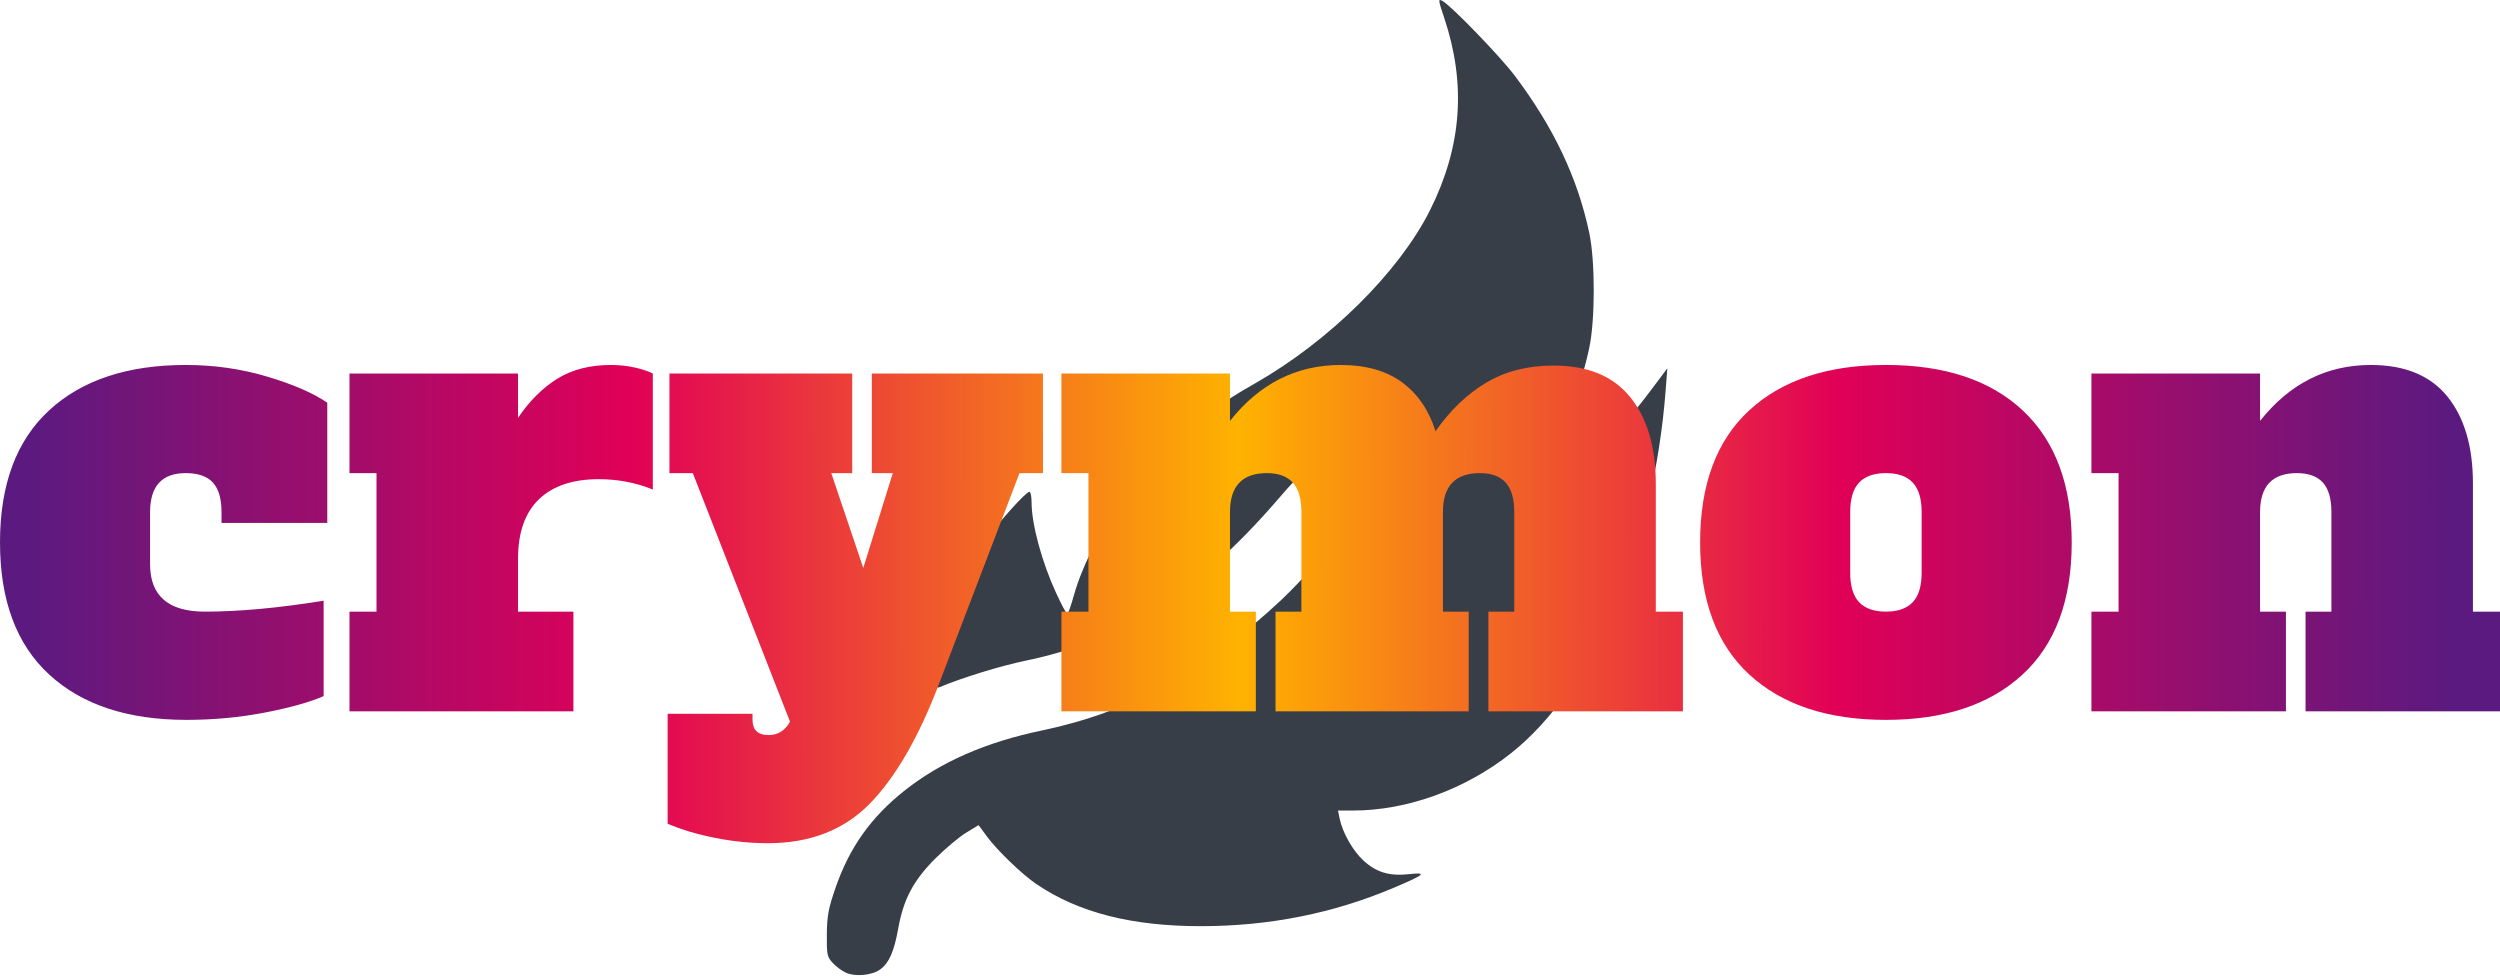
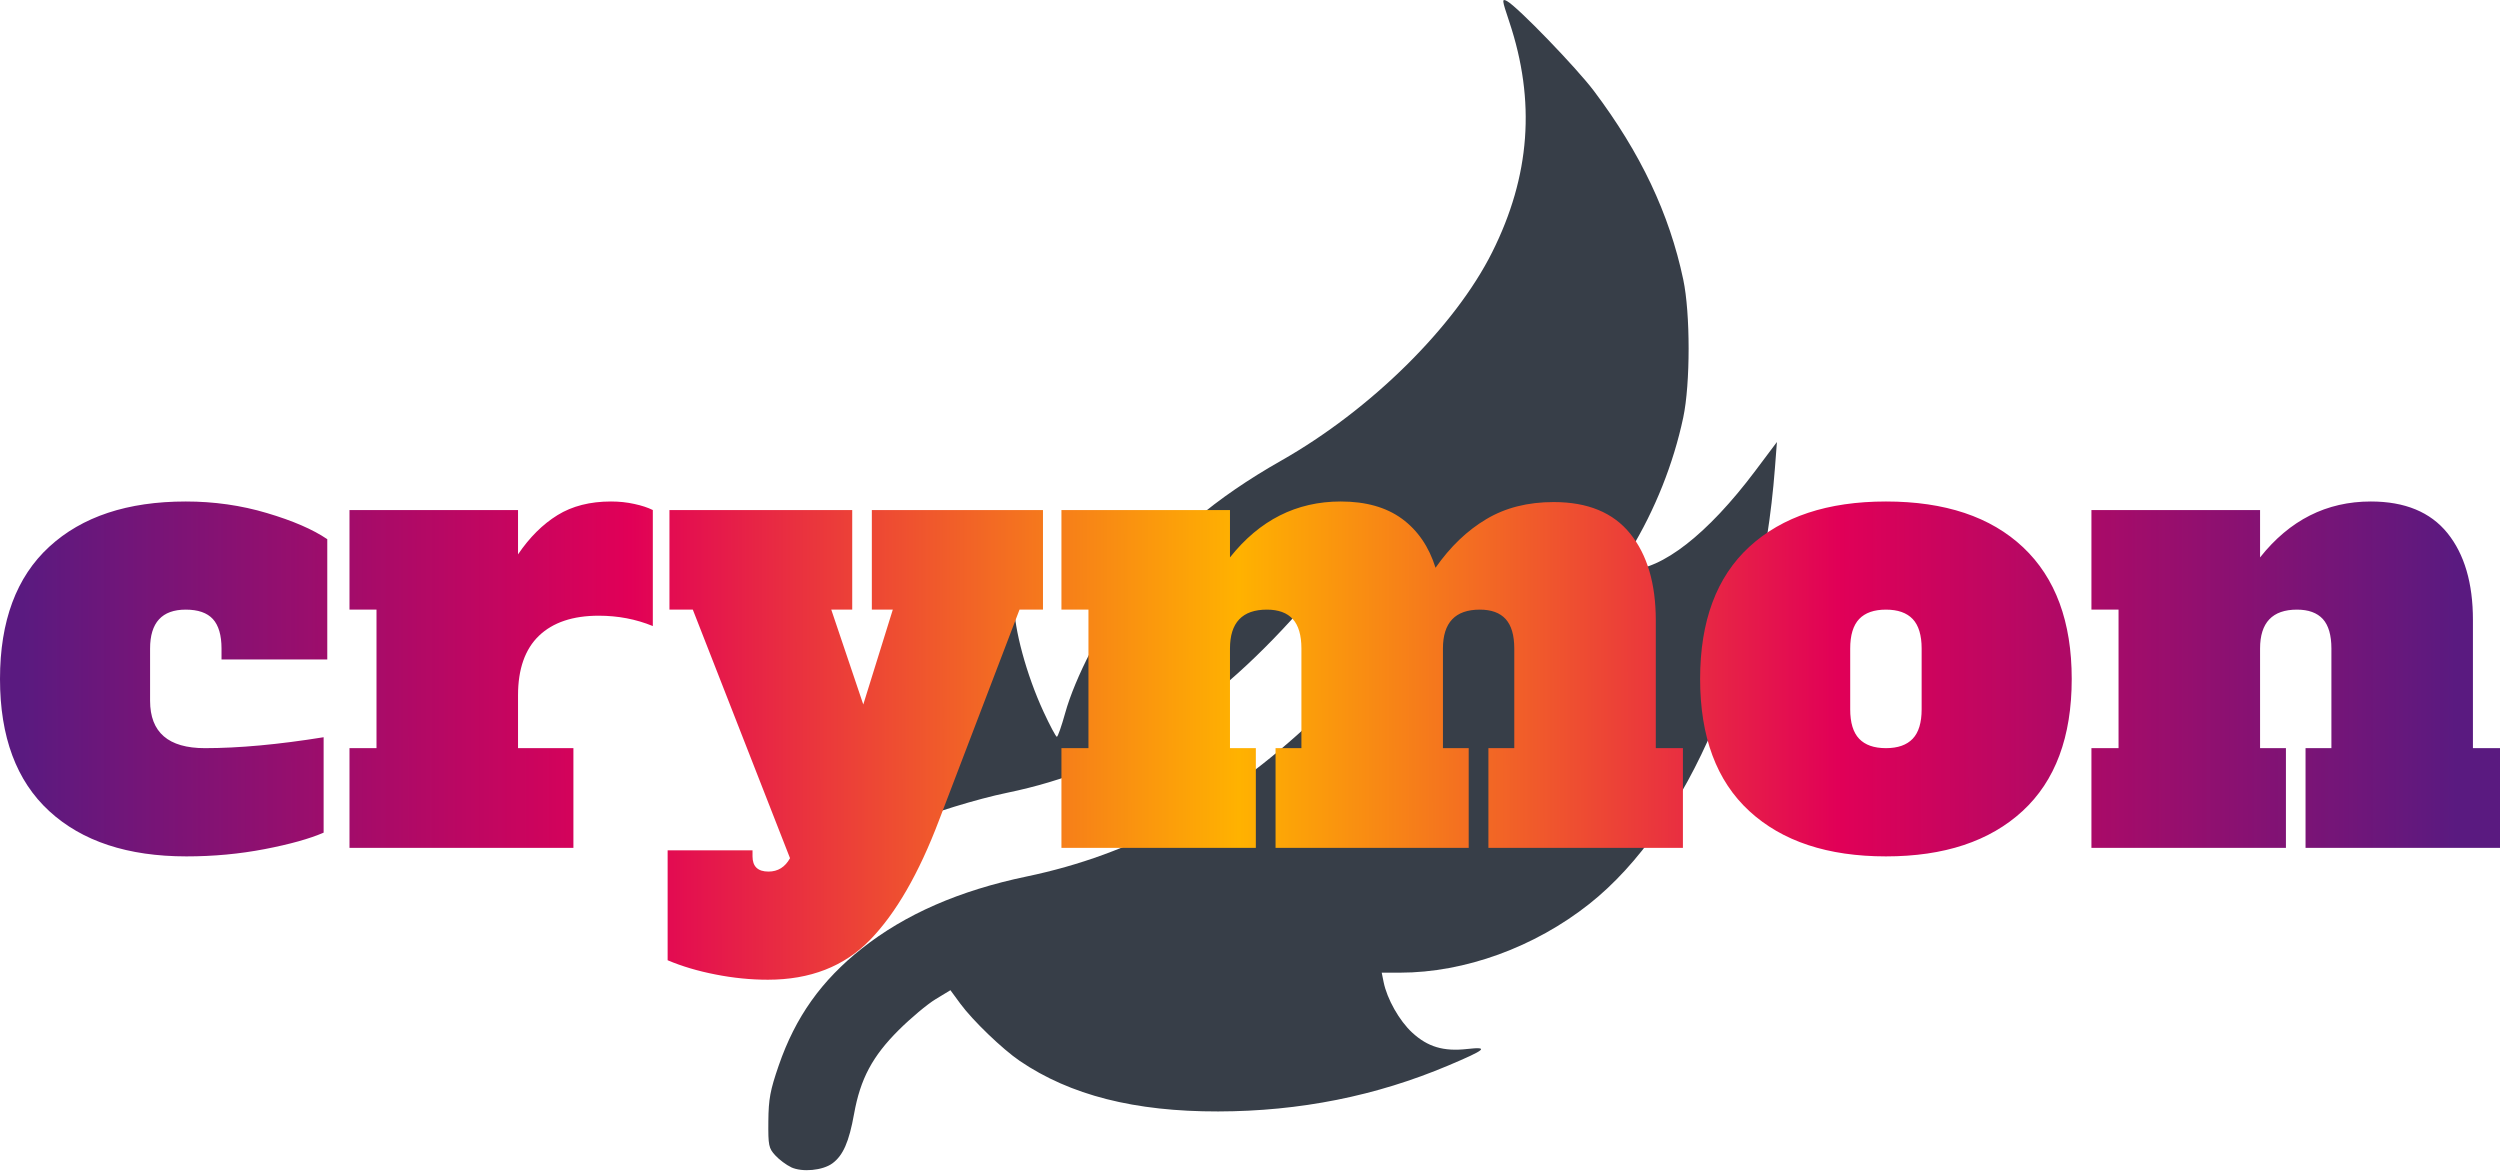
- <svg xmlns="http://www.w3.org/2000/svg" width="256.38" height="100" preserveAspectRatio="xMidYMid" version="1.1" viewBox="61.959 5.6 256.38 100">
+ <svg xmlns="http://www.w3.org/2000/svg" width="256.38" height="120" preserveAspectRatio="xMidYMid" version="1.1" viewBox="61.959 5.6 256.38 120">
  <defs>
    <linearGradient id="linearGradient4-4-0" x1="3.236" x2="256.31" y1="-17.608" y2="-17.781" gradientTransform="translate(46.306,77.81)" gradientUnits="userSpaceOnUse">
      <stop stop-color="#5a1a80" offset="0" />
      <stop stop-color="#e10057" offset=".25" />
      <stop stop-color="#ffb200" offset=".5" />
      <stop stop-color="#e10057" offset=".746" />
      <stop stop-color="#5a1a80" offset="1" />
    </linearGradient>
    <filter id="editing-jagged-46-1" x="0" y="0" width="1" height="1">
      <feTurbulence baseFrequency="0" result="turb" seed="1" />
      <feDisplacementMap in="SourceGraphic" in2="turb" />
    </filter>
  </defs>
-   <g transform="translate(-.00017188 .00050858)">
-     <path d="m148.7 105.35c-0.406-0.188-1.014-0.642-1.352-1.009-0.566-0.615-0.613-0.845-0.594-2.92 0.018-1.903 0.155-2.641 0.885-4.76 1.427-4.143 3.648-7.268 7.109-10.004 3.706-2.931 8.33-4.952 14.07-6.149 9.077-1.894 16.76-6.089 24.582-13.422 2.19-2.053 6.274-6.703 7.324-8.338 1.526-2.377 0.278-5.228-2.449-5.594-1.654-0.222-2.328 0.249-5.313 3.712-8.126 9.426-16.019 14.468-25.809 16.485-2.551 0.526-6.532 1.749-8.805 2.707-0.384 0.162-0.43 0.01-0.43-1.411 0-3.586 2.254-9.572 5.133-13.63 1.347-1.898 4.122-4.986 4.481-4.986 0.12 0 0.218 0.492 0.218 1.094 0 2.225 1.061 6.141 2.518 9.291 0.547 1.183 1.061 2.15 1.143 2.149 0.082-1e-3 0.402-0.914 0.711-2.028 0.832-3 3.162-7.512 5.441-10.537 3.298-4.377 7.378-7.835 13.033-11.044 7.654-4.344 14.831-11.437 18.018-17.807 3.256-6.506 3.729-12.908 1.456-19.703-0.631-1.885-0.642-1.995-0.187-1.752 0.889 0.476 5.934 5.695 7.433 7.689 3.987 5.305 6.43 10.463 7.625 16.1 0.614 2.893 0.613 8.911-1e-3 11.799-0.839 3.944-2.409 7.886-4.53 11.369l-1.01 1.659h0.842c2.863 0 6.808-3.08 10.861-8.48l1.845-2.458-0.169 2.212c-1.226 16.036-7.408 30.56-15.855 37.255-4.685 3.713-10.649 5.88-16.193 5.883l-1.556 1e-3 0.161 0.799c0.291 1.445 1.345 3.31 2.442 4.321 1.325 1.222 2.677 1.626 4.684 1.402 1.929-0.215 1.637 0.042-1.595 1.408-6.179 2.611-12.695 3.913-19.665 3.927-7.143 0.015-12.647-1.386-16.961-4.318-1.479-1.005-4.027-3.458-5.076-4.887l-0.85-1.157-1.277 0.775c-0.702 0.426-2.116 1.611-3.142 2.632-2.248 2.239-3.279 4.173-3.814 7.157-0.43 2.397-0.939 3.56-1.851 4.232-0.83 0.611-2.576 0.777-3.531 0.335z" fill="#373e48" stroke-width=".246" />
-     <path transform="matrix(.98598 0 0 .97366 15.415 2.787)" d="m66.596 78.71q-9.15 0-14.27-4.77t-5.12-13.92 5.12-13.92 14.2-4.77q4.42 0 8.45 1.22 4.03 1.21 6.27 2.75v12.67h-11v-1.15q0-2.11-0.9-3.11-0.9-0.99-2.82-0.99-3.71 0-3.71 4.1v5.5q0 4.99 5.7 4.99 5.31 0 12.35-1.15v10.05q-2.18 0.96-6.11 1.73-3.94 0.77-8.16 0.77zm44.16-37.38q1.28 0 2.43 0.26 1.15 0.25 1.92 0.64v12.22q-2.62-1.09-5.63-1.09-4.03 0-6.21 2.11-2.18 2.12-2.18 6.28v5.56h5.76v10.5h-23.29v-10.5h2.81v-14.59h-2.81v-10.49h17.53v4.67q1.8-2.69 4.1-4.13t5.57-1.44zm27.13 0.9h17.8v10.49h-2.44l-8.38 22.21q-3.14 8.38-7.17 12.58-4.03 4.19-10.62 4.19-2.69 0-5.44-0.55-2.75-0.54-4.99-1.5v-11.58h8.83v0.64q0 1.6 1.66 1.6 1.47 0 2.24-1.41l-10.11-26.18h-2.43v-10.49h19.01v10.49h-2.18l3.33 9.99 3.07-9.99h-2.18zm81.54 25.08h2.82v10.5h-20.23v-10.5h2.69v-10.49q0-2.11-0.9-3.11-0.89-0.99-2.68-0.99-3.84 0-3.84 4.1v10.49h2.68v10.5h-20.09v-10.5h2.69v-10.49q0-2.11-0.9-3.11-0.9-0.99-2.69-0.99-3.84 0-3.84 4.1v10.49h2.69v10.5h-20.22v-10.5h2.81v-14.59h-2.81v-10.49h17.53v4.99q4.61-5.89 11.52-5.89 3.91 0 6.37 1.82 2.46 1.83 3.49 5.16 2.3-3.33 5.28-5.12 2.97-1.8 7.01-1.8 5.31 0 7.96 3.33 2.66 3.33 2.66 9.15zm23.94 11.4q-9.09 0-14.21-4.77t-5.12-13.92 5.12-13.92 14.21-4.77q9.21 0 14.27 4.83 5.05 4.83 5.05 13.86 0 9.15-5.12 13.92t-14.2 4.77zm0-11.4q1.85 0 2.78-0.99t0.93-3.1v-6.4q0-2.11-0.93-3.11-0.93-0.99-2.78-0.99-1.86 0-2.79 0.99-0.93 1-0.93 3.11v6.4q0 2.11 0.93 3.1t2.79 0.99zm61.05 0h2.82v10.5h-20.23v-10.5h2.69v-10.49q0-2.11-0.89-3.11-0.9-0.99-2.69-0.99-3.84 0-3.84 4.1v10.49h2.69v10.5h-20.23v-10.5h2.82v-14.59h-2.82v-10.49h17.54v4.99q4.61-5.89 11.52-5.89 5.31 0 7.97 3.33 2.65 3.33 2.65 9.15z" fill="url(#linearGradient4-4-0)" filter="url(#editing-jagged-46-1)" />
+   <g transform="translate(1.2e-7,14)">
+     <path d="m143.09 111.3c-0.487-0.225-1.217-0.77-1.622-1.211-0.679-0.738-0.735-1.014-0.713-3.503 0.021-2.283 0.186-3.169 1.062-5.713 1.713-4.971 4.377-8.721 8.53-12.005 4.448-3.517 9.996-5.942 16.884-7.379 10.893-2.273 20.112-7.307 29.498-16.106 2.628-2.464 7.529-8.043 8.789-10.006 1.832-2.853 0.334-6.274-2.939-6.712-1.985-0.266-2.793 0.299-6.376 4.455-9.751 11.312-19.223 17.362-30.971 19.782-3.062 0.631-7.839 2.099-10.566 3.248-0.461 0.194-0.516 0.013-0.516-1.694 0-4.303 2.705-11.486 6.16-16.356 1.616-2.278 4.946-5.983 5.377-5.983 0.144 0 0.261 0.591 0.261 1.313 0 2.67 1.274 7.369 3.022 11.15 0.656 1.419 1.274 2.58 1.372 2.579 0.098-0.001 0.482-1.096 0.853-2.433 0.998-3.6 3.795-9.015 6.53-12.644 3.958-5.253 8.854-9.402 15.64-13.253 9.185-5.213 17.797-13.724 21.622-21.368 3.907-7.808 4.475-15.49 1.747-23.644-0.757-2.262-0.771-2.394-0.225-2.102 1.067 0.571 7.121 6.833 8.92 9.227 4.785 6.366 7.716 12.556 9.15 19.32 0.736 3.471 0.735 10.693-9.9e-4 14.159-1.006 4.733-2.891 9.463-5.437 13.643l-1.213 1.991h1.011c3.436 0 8.169-3.696 13.033-10.176l2.214-2.95-0.203 2.655c-1.471 19.243-8.889 36.672-19.026 44.706-5.622 4.456-12.779 7.056-19.432 7.06l-1.867 9.9e-4 0.193 0.959c0.349 1.734 1.614 3.972 2.93 5.185 1.591 1.466 3.212 1.952 5.621 1.683 2.314-0.258 1.965 0.05-1.913 1.69-7.415 3.134-15.234 4.695-23.598 4.713-8.572 0.018-15.176-1.664-20.353-5.181-1.775-1.206-4.832-4.15-6.091-5.864l-1.02-1.389-1.533 0.93c-0.843 0.511-2.54 1.933-3.77 3.158-2.698 2.687-3.934 5.007-4.577 8.589-0.516 2.877-1.127 4.272-2.222 5.079-0.996 0.734-3.091 0.933-4.237 0.402z" fill="#373e48" stroke-width=".295" />
+     <path transform="matrix(.98598 0 0 .97366 15.415 2.7875)" d="m66.596 78.71q-9.15 0-14.27-4.77t-5.12-13.92 5.12-13.92 14.2-4.77q4.42 0 8.45 1.22 4.03 1.21 6.27 2.75v12.67h-11v-1.15q0-2.11-0.9-3.11-0.9-0.99-2.82-0.99-3.71 0-3.71 4.1v5.5q0 4.99 5.7 4.99 5.31 0 12.35-1.15v10.05q-2.18 0.96-6.11 1.73-3.94 0.77-8.16 0.77zm44.16-37.38q1.28 0 2.43 0.26 1.15 0.25 1.92 0.64v12.22q-2.62-1.09-5.63-1.09-4.03 0-6.21 2.11-2.18 2.12-2.18 6.28v5.56h5.76v10.5h-23.29v-10.5h2.81v-14.59h-2.81v-10.49h17.53v4.67q1.8-2.69 4.1-4.13t5.57-1.44zm27.13 0.9h17.8v10.49h-2.44l-8.38 22.21q-3.14 8.38-7.17 12.58-4.03 4.19-10.62 4.19-2.69 0-5.44-0.55-2.75-0.54-4.99-1.5v-11.58h8.83v0.64q0 1.6 1.66 1.6 1.47 0 2.24-1.41l-10.11-26.18h-2.43v-10.49h19.01v10.49h-2.18l3.33 9.99 3.07-9.99h-2.18zm81.54 25.08h2.82v10.5h-20.23v-10.5h2.69v-10.49q0-2.11-0.9-3.11-0.89-0.99-2.68-0.99-3.84 0-3.84 4.1v10.49h2.68v10.5h-20.09v-10.5h2.69v-10.49q0-2.11-0.9-3.11-0.9-0.99-2.69-0.99-3.84 0-3.84 4.1v10.49h2.69v10.5h-20.22v-10.5h2.81v-14.59h-2.81v-10.49h17.53v4.99q4.61-5.89 11.52-5.89 3.91 0 6.37 1.82 2.46 1.83 3.49 5.16 2.3-3.33 5.28-5.12 2.97-1.8 7.01-1.8 5.31 0 7.96 3.33 2.66 3.33 2.66 9.15zm23.94 11.4q-9.09 0-14.21-4.77t-5.12-13.92 5.12-13.92 14.21-4.77q9.21 0 14.27 4.83 5.05 4.83 5.05 13.86 0 9.15-5.12 13.92t-14.2 4.77zm0-11.4q1.85 0 2.78-0.99t0.93-3.1v-6.4q0-2.11-0.93-3.11-0.93-0.99-2.78-0.99-1.86 0-2.79 0.99-0.93 1-0.93 3.11v6.4q0 2.11 0.93 3.1t2.79 0.99zm61.05 0h2.82v10.5h-20.23v-10.5h2.69v-10.49q0-2.11-0.89-3.11-0.9-0.99-2.69-0.99-3.84 0-3.84 4.1v10.49h2.69v10.5h-20.23v-10.5h2.82v-14.59h-2.82v-10.49h17.54v4.99q4.61-5.89 11.52-5.89 5.31 0 7.97 3.33 2.65 3.33 2.65 9.15z" fill="url(#linearGradient4-4-0)" filter="url(#editing-jagged-46-1)" />
  </g>
</svg>
